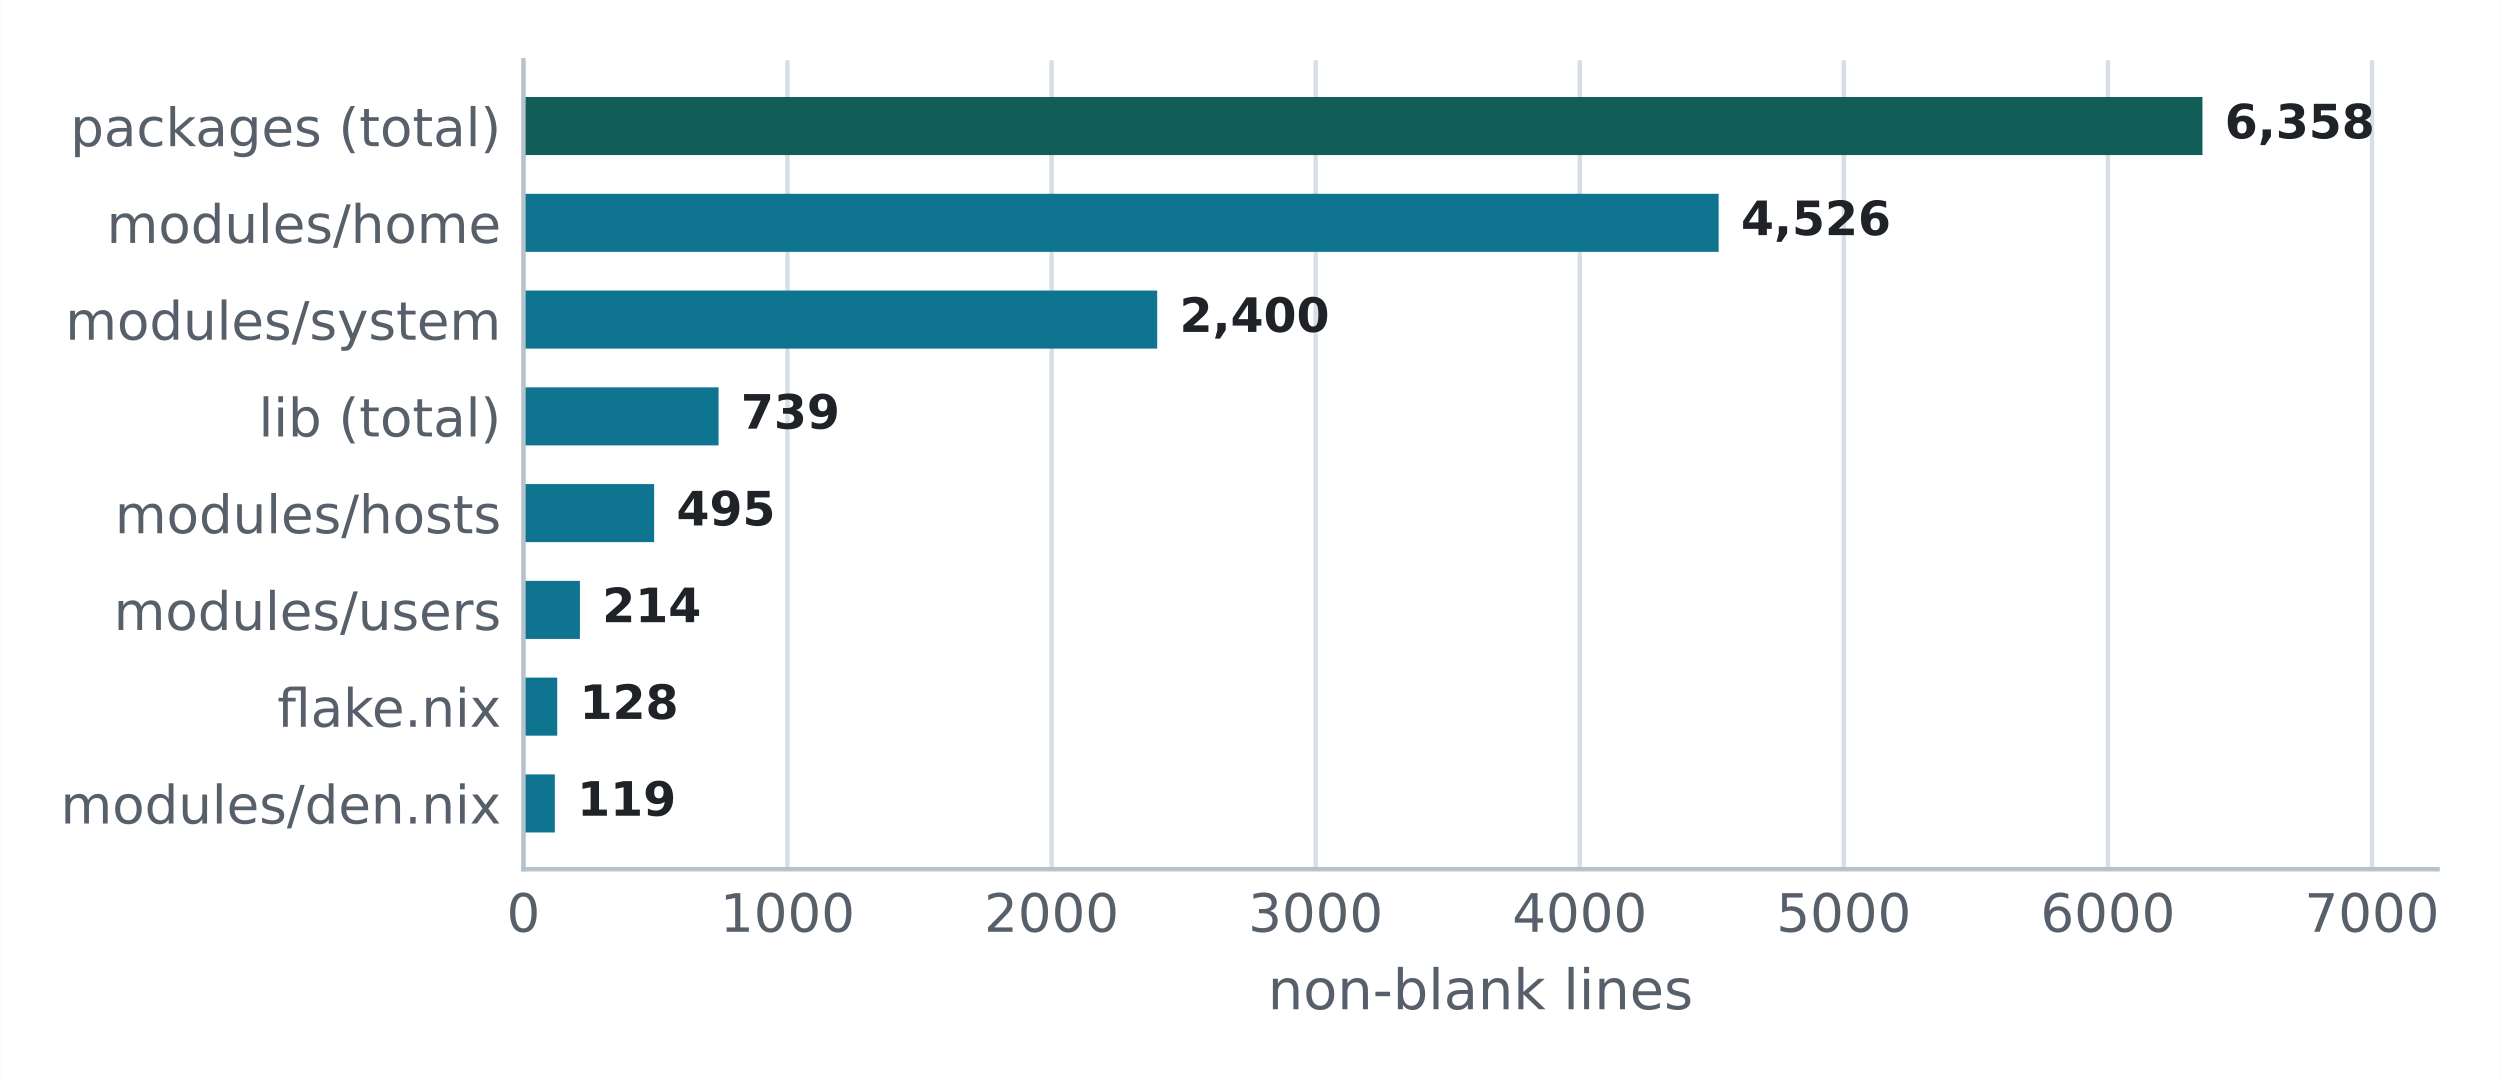
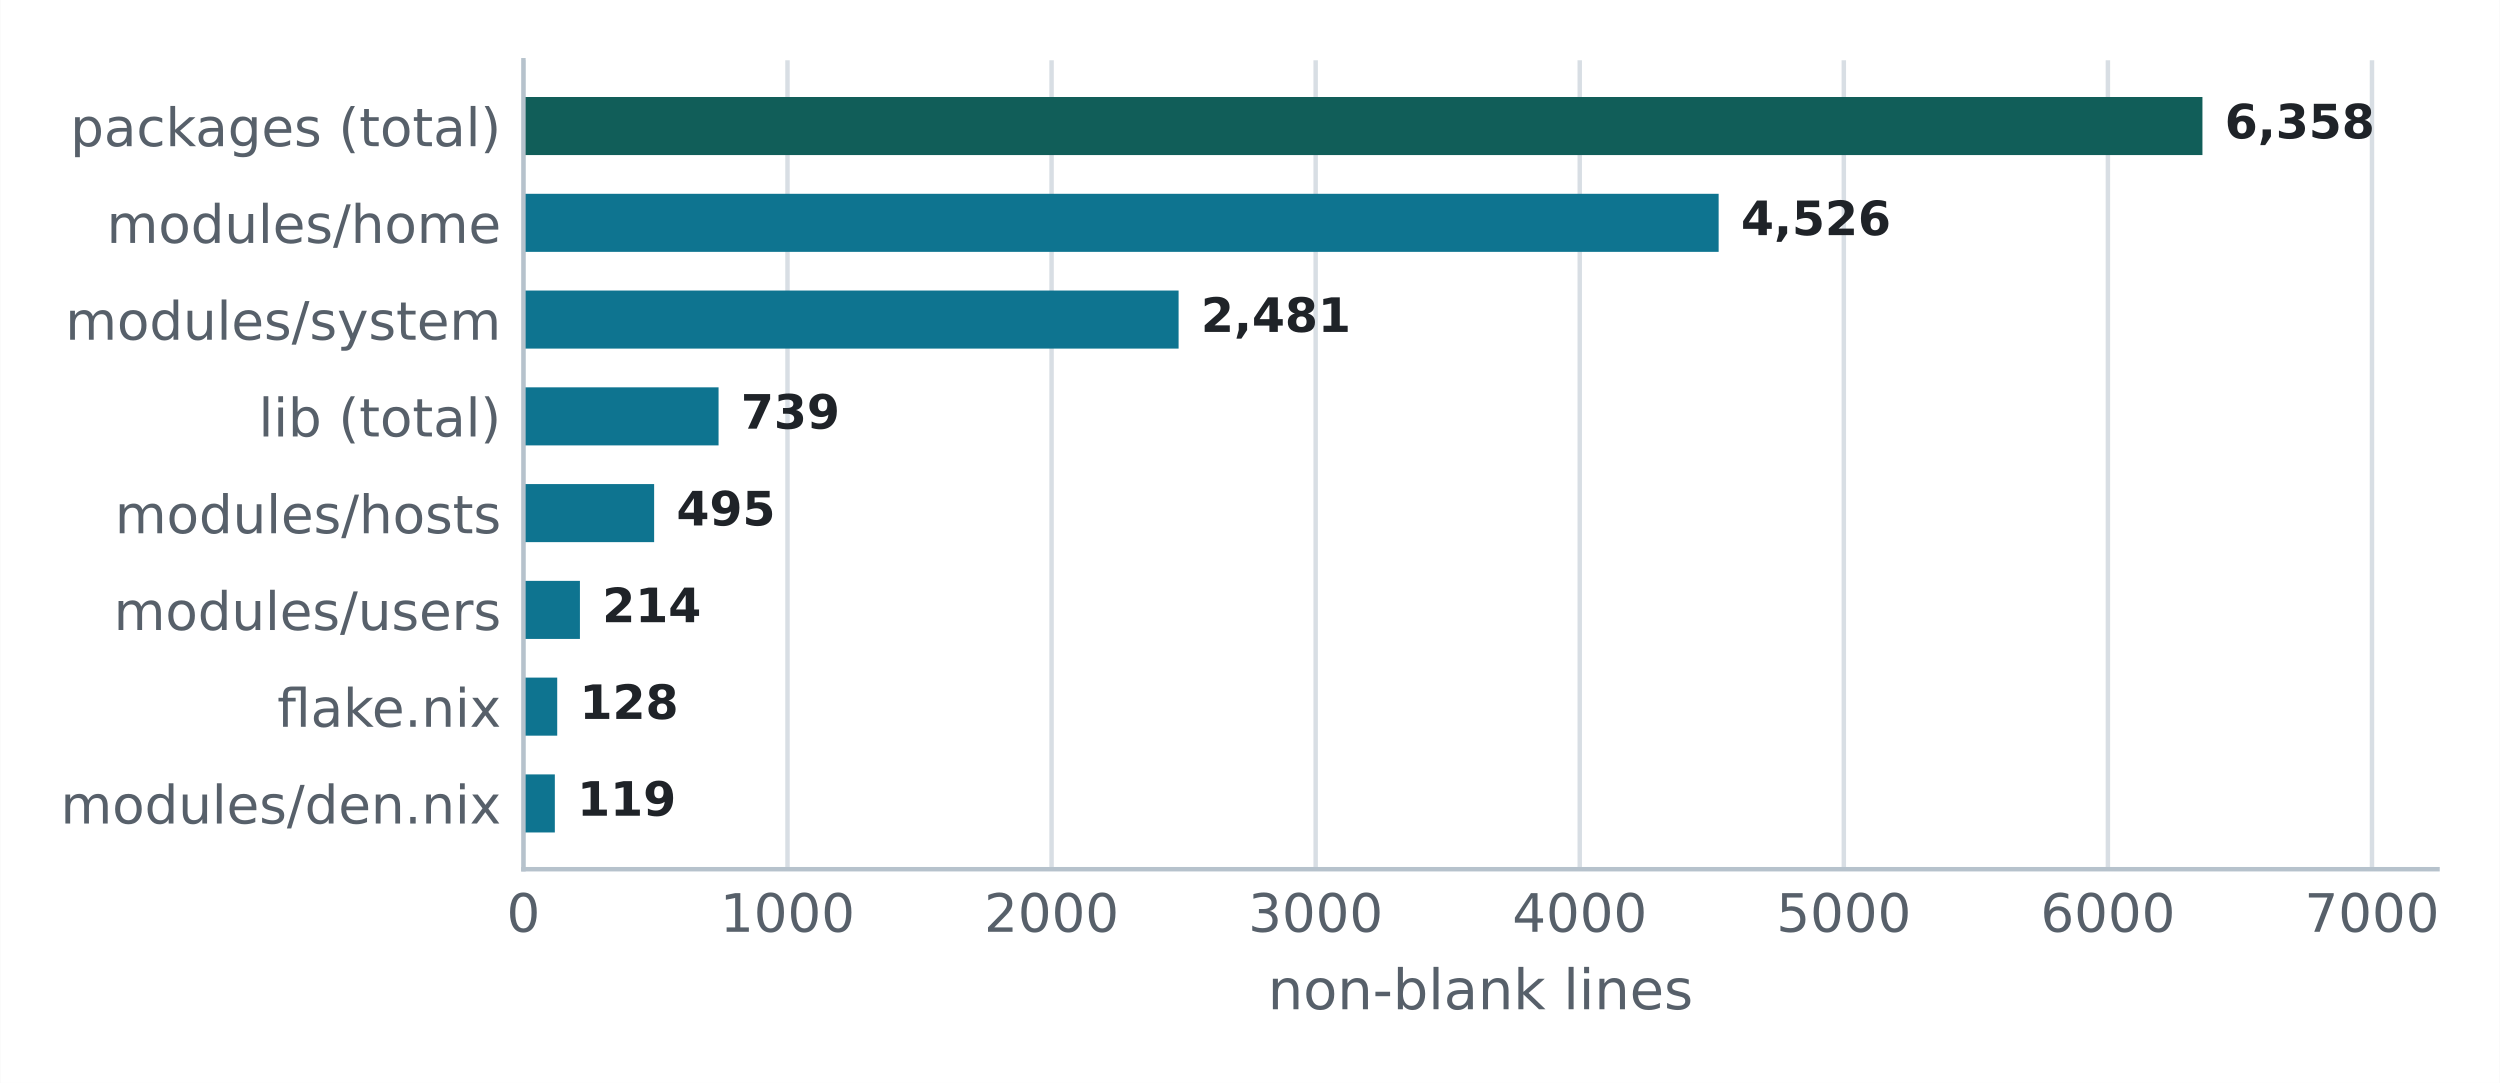
<svg xmlns="http://www.w3.org/2000/svg" xmlns:xlink="http://www.w3.org/1999/xlink" width="995" height="431" viewBox="0 0 447.937 194.078" version="1.1">
  <defs>
    <style type="text/css">*{stroke-linejoin: round; stroke-linecap: butt}</style>
  </defs>
  <g id="figure_1">
    <g id="patch_1">
      <path d="M 0 194.078  L 447.937 194.078  L 447.937 0  L 0 0  z " style="fill: #ffffff" />
    </g>
    <g id="axes_1">
      <g id="patch_2">
        <path d="M 93.751 155.778  L 436.791 155.778  L 436.791 10.8  L 93.751 10.8  z " style="fill: #ffffff" />
      </g>
      <g id="matplotlib.axis_1">
        <g id="xtick_1">
          <g id="line2d_1">
            <path d="M 93.751 155.778  L 93.751 10.8  " clip-path="url(#p4f550c6e6d)" style="fill: none; stroke: #d8dee4; stroke-width: 0.8; stroke-linecap: square" />
          </g>
          <g id="line2d_2" />
          <g id="text_1">
            <g style="fill: #57606a" transform="translate(90.72875 166.9954) scale(0.095 -0.095)">
              <defs>
                <path id="DejaVuSans-13" d="M 2034 4250  Q 1547 4250 1301 3770  Q 1056 3291 1056 2328  Q 1056 1369 1301 889  Q 1547 409 2034 409  Q 2525 409 2770 889  Q 3016 1369 3016 2328  Q 3016 3291 2770 3770  Q 2525 4250 2034 4250  z M 2034 4750  Q 2819 4750 3233 4129  Q 3647 3509 3647 2328  Q 3647 1150 3233 529  Q 2819 -91 2034 -91  Q 1250 -91 836 529  Q 422 1150 422 2328  Q 422 3509 836 4129  Q 1250 4750 2034 4750  z " transform="scale(0.015625)" />
              </defs>
              <use xlink:href="#DejaVuSans-13" />
            </g>
          </g>
        </g>
        <g id="xtick_2">
          <g id="line2d_3">
            <path d="M 141.079 155.778  L 141.079 10.8  " clip-path="url(#p4f550c6e6d)" style="fill: none; stroke: #d8dee4; stroke-width: 0.8; stroke-linecap: square" />
          </g>
          <g id="line2d_4" />
          <g id="text_2">
            <g style="fill: #57606a" transform="translate(128.9903 166.9954) scale(0.095 -0.095)">
              <defs>
                <path id="DejaVuSans-14" d="M 794 531  L 1825 531  L 1825 4091  L 703 3866  L 703 4441  L 1819 4666  L 2450 4666  L 2450 531  L 3481 531  L 3481 0  L 794 0  L 794 531  z " transform="scale(0.015625)" />
              </defs>
              <use xlink:href="#DejaVuSans-14" />
              <use xlink:href="#DejaVuSans-13" transform="translate(63.625 0)" />
              <use xlink:href="#DejaVuSans-13" transform="translate(127.25 0)" />
              <use xlink:href="#DejaVuSans-13" transform="translate(190.875 0)" />
            </g>
          </g>
        </g>
        <g id="xtick_3">
          <g id="line2d_5">
            <path d="M 188.407 155.778  L 188.407 10.8  " clip-path="url(#p4f550c6e6d)" style="fill: none; stroke: #d8dee4; stroke-width: 0.8; stroke-linecap: square" />
          </g>
          <g id="line2d_6" />
          <g id="text_3">
            <g style="fill: #57606a" transform="translate(176.3185 166.9954) scale(0.095 -0.095)">
              <defs>
                <path id="DejaVuSans-15" d="M 1228 531  L 3431 531  L 3431 0  L 469 0  L 469 531  Q 828 903 1448 1529  Q 2069 2156 2228 2338  Q 2531 2678 2651 2914  Q 2772 3150 2772 3378  Q 2772 3750 2511 3984  Q 2250 4219 1831 4219  Q 1534 4219 1204 4116  Q 875 4013 500 3803  L 500 4441  Q 881 4594 1212 4672  Q 1544 4750 1819 4750  Q 2544 4750 2975 4387  Q 3406 4025 3406 3419  Q 3406 3131 3298 2873  Q 3191 2616 2906 2266  Q 2828 2175 2409 1742  Q 1991 1309 1228 531  z " transform="scale(0.015625)" />
              </defs>
              <use xlink:href="#DejaVuSans-15" />
              <use xlink:href="#DejaVuSans-13" transform="translate(63.625 0)" />
              <use xlink:href="#DejaVuSans-13" transform="translate(127.25 0)" />
              <use xlink:href="#DejaVuSans-13" transform="translate(190.875 0)" />
            </g>
          </g>
        </g>
        <g id="xtick_4">
          <g id="line2d_7">
            <path d="M 235.735 155.778  L 235.735 10.8  " clip-path="url(#p4f550c6e6d)" style="fill: none; stroke: #d8dee4; stroke-width: 0.8; stroke-linecap: square" />
          </g>
          <g id="line2d_8" />
          <g id="text_4">
            <g style="fill: #57606a" transform="translate(223.6466 166.9954) scale(0.095 -0.095)">
              <defs>
                <path id="DejaVuSans-16" d="M 2597 2516  Q 3050 2419 3304 2112  Q 3559 1806 3559 1356  Q 3559 666 3084 287  Q 2609 -91 1734 -91  Q 1441 -91 1130 -33  Q 819 25 488 141  L 488 750  Q 750 597 1062 519  Q 1375 441 1716 441  Q 2309 441 2620 675  Q 2931 909 2931 1356  Q 2931 1769 2642 2001  Q 2353 2234 1838 2234  L 1294 2234  L 1294 2753  L 1863 2753  Q 2328 2753 2575 2939  Q 2822 3125 2822 3475  Q 2822 3834 2567 4026  Q 2313 4219 1838 4219  Q 1578 4219 1281 4162  Q 984 4106 628 3988  L 628 4550  Q 988 4650 1302 4700  Q 1616 4750 1894 4750  Q 2613 4750 3031 4423  Q 3450 4097 3450 3541  Q 3450 3153 3228 2886  Q 3006 2619 2597 2516  z " transform="scale(0.015625)" />
              </defs>
              <use xlink:href="#DejaVuSans-16" />
              <use xlink:href="#DejaVuSans-13" transform="translate(63.625 0)" />
              <use xlink:href="#DejaVuSans-13" transform="translate(127.25 0)" />
              <use xlink:href="#DejaVuSans-13" transform="translate(190.875 0)" />
            </g>
          </g>
        </g>
        <g id="xtick_5">
          <g id="line2d_9">
            <path d="M 283.063 155.778  L 283.063 10.8  " clip-path="url(#p4f550c6e6d)" style="fill: none; stroke: #d8dee4; stroke-width: 0.8; stroke-linecap: square" />
          </g>
          <g id="line2d_10" />
          <g id="text_5">
            <g style="fill: #57606a" transform="translate(270.9747 166.9954) scale(0.095 -0.095)">
              <defs>
                <path id="DejaVuSans-17" d="M 2419 4116  L 825 1625  L 2419 1625  L 2419 4116  z M 2253 4666  L 3047 4666  L 3047 1625  L 3713 1625  L 3713 1100  L 3047 1100  L 3047 0  L 2419 0  L 2419 1100  L 313 1100  L 313 1709  L 2253 4666  z " transform="scale(0.015625)" />
              </defs>
              <use xlink:href="#DejaVuSans-17" />
              <use xlink:href="#DejaVuSans-13" transform="translate(63.625 0)" />
              <use xlink:href="#DejaVuSans-13" transform="translate(127.25 0)" />
              <use xlink:href="#DejaVuSans-13" transform="translate(190.875 0)" />
            </g>
          </g>
        </g>
        <g id="xtick_6">
          <g id="line2d_11">
            <path d="M 330.392 155.778  L 330.392 10.8  " clip-path="url(#p4f550c6e6d)" style="fill: none; stroke: #d8dee4; stroke-width: 0.8; stroke-linecap: square" />
          </g>
          <g id="line2d_12" />
          <g id="text_6">
            <g style="fill: #57606a" transform="translate(318.3029 166.9954) scale(0.095 -0.095)">
              <defs>
                <path id="DejaVuSans-18" d="M 691 4666  L 3169 4666  L 3169 4134  L 1269 4134  L 1269 2991  Q 1406 3038 1543 3061  Q 1681 3084 1819 3084  Q 2600 3084 3056 2656  Q 3513 2228 3513 1497  Q 3513 744 3044 326  Q 2575 -91 1722 -91  Q 1428 -91 1123 -41  Q 819 9 494 109  L 494 744  Q 775 591 1075 516  Q 1375 441 1709 441  Q 2250 441 2565 725  Q 2881 1009 2881 1497  Q 2881 1984 2565 2268  Q 2250 2553 1709 2553  Q 1456 2553 1204 2497  Q 953 2441 691 2322  L 691 4666  z " transform="scale(0.015625)" />
              </defs>
              <use xlink:href="#DejaVuSans-18" />
              <use xlink:href="#DejaVuSans-13" transform="translate(63.625 0)" />
              <use xlink:href="#DejaVuSans-13" transform="translate(127.25 0)" />
              <use xlink:href="#DejaVuSans-13" transform="translate(190.875 0)" />
            </g>
          </g>
        </g>
        <g id="xtick_7">
          <g id="line2d_13">
            <path d="M 377.72 155.778  L 377.72 10.8  " clip-path="url(#p4f550c6e6d)" style="fill: none; stroke: #d8dee4; stroke-width: 0.8; stroke-linecap: square" />
          </g>
          <g id="line2d_14" />
          <g id="text_7">
            <g style="fill: #57606a" transform="translate(365.631 166.9954) scale(0.095 -0.095)">
              <defs>
                <path id="DejaVuSans-19" d="M 2113 2584  Q 1688 2584 1439 2293  Q 1191 2003 1191 1497  Q 1191 994 1439 701  Q 1688 409 2113 409  Q 2538 409 2786 701  Q 3034 994 3034 1497  Q 3034 2003 2786 2293  Q 2538 2584 2113 2584  z M 3366 4563  L 3366 3988  Q 3128 4100 2886 4159  Q 2644 4219 2406 4219  Q 1781 4219 1451 3797  Q 1122 3375 1075 2522  Q 1259 2794 1537 2939  Q 1816 3084 2150 3084  Q 2853 3084 3261 2657  Q 3669 2231 3669 1497  Q 3669 778 3244 343  Q 2819 -91 2113 -91  Q 1303 -91 875 529  Q 447 1150 447 2328  Q 447 3434 972 4092  Q 1497 4750 2381 4750  Q 2619 4750 2861 4703  Q 3103 4656 3366 4563  z " transform="scale(0.015625)" />
              </defs>
              <use xlink:href="#DejaVuSans-19" />
              <use xlink:href="#DejaVuSans-13" transform="translate(63.625 0)" />
              <use xlink:href="#DejaVuSans-13" transform="translate(127.25 0)" />
              <use xlink:href="#DejaVuSans-13" transform="translate(190.875 0)" />
            </g>
          </g>
        </g>
        <g id="xtick_8">
          <g id="line2d_15">
            <path d="M 425.048 155.778  L 425.048 10.8  " clip-path="url(#p4f550c6e6d)" style="fill: none; stroke: #d8dee4; stroke-width: 0.8; stroke-linecap: square" />
          </g>
          <g id="line2d_16" />
          <g id="text_8">
            <g style="fill: #57606a" transform="translate(412.9591 166.9954) scale(0.095 -0.095)">
              <defs>
                <path id="DejaVuSans-1a" d="M 525 4666  L 3525 4666  L 3525 4397  L 1831 0  L 1172 0  L 2766 4134  L 525 4134  L 525 4666  z " transform="scale(0.015625)" />
              </defs>
              <use xlink:href="#DejaVuSans-1a" />
              <use xlink:href="#DejaVuSans-13" transform="translate(63.625 0)" />
              <use xlink:href="#DejaVuSans-13" transform="translate(127.25 0)" />
              <use xlink:href="#DejaVuSans-13" transform="translate(190.875 0)" />
            </g>
          </g>
        </g>
        <g id="text_9">
          <g style="fill: #57606a" transform="translate(227.1616 180.8761) scale(0.1 -0.1)">
            <defs>
              <path id="DejaVuSans-51" d="M 3513 2113  L 3513 0  L 2938 0  L 2938 2094  Q 2938 2591 2744 2837  Q 2550 3084 2163 3084  Q 1697 3084 1428 2787  Q 1159 2491 1159 1978  L 1159 0  L 581 0  L 581 3500  L 1159 3500  L 1159 2956  Q 1366 3272 1645 3428  Q 1925 3584 2291 3584  Q 2894 3584 3203 3211  Q 3513 2838 3513 2113  z " transform="scale(0.015625)" />
              <path id="DejaVuSans-52" d="M 1959 3097  Q 1497 3097 1228 2736  Q 959 2375 959 1747  Q 959 1119 1226 758  Q 1494 397 1959 397  Q 2419 397 2687 759  Q 2956 1122 2956 1747  Q 2956 2369 2687 2733  Q 2419 3097 1959 3097  z M 1959 3584  Q 2709 3584 3137 3096  Q 3566 2609 3566 1747  Q 3566 888 3137 398  Q 2709 -91 1959 -91  Q 1206 -91 779 398  Q 353 888 353 1747  Q 353 2609 779 3096  Q 1206 3584 1959 3584  z " transform="scale(0.015625)" />
              <path id="DejaVuSans-10" d="M 313 2009  L 1997 2009  L 1997 1497  L 313 1497  L 313 2009  z " transform="scale(0.015625)" />
              <path id="DejaVuSans-45" d="M 3116 1747  Q 3116 2381 2855 2742  Q 2594 3103 2138 3103  Q 1681 3103 1420 2742  Q 1159 2381 1159 1747  Q 1159 1113 1420 752  Q 1681 391 2138 391  Q 2594 391 2855 752  Q 3116 1113 3116 1747  z M 1159 2969  Q 1341 3281 1617 3432  Q 1894 3584 2278 3584  Q 2916 3584 3314 3078  Q 3713 2572 3713 1747  Q 3713 922 3314 415  Q 2916 -91 2278 -91  Q 1894 -91 1617 61  Q 1341 213 1159 525  L 1159 0  L 581 0  L 581 4863  L 1159 4863  L 1159 2969  z " transform="scale(0.015625)" />
              <path id="DejaVuSans-4f" d="M 603 4863  L 1178 4863  L 1178 0  L 603 0  L 603 4863  z " transform="scale(0.015625)" />
              <path id="DejaVuSans-44" d="M 2194 1759  Q 1497 1759 1228 1600  Q 959 1441 959 1056  Q 959 750 1161 570  Q 1363 391 1709 391  Q 2188 391 2477 730  Q 2766 1069 2766 1631  L 2766 1759  L 2194 1759  z M 3341 1997  L 3341 0  L 2766 0  L 2766 531  Q 2569 213 2275 61  Q 1981 -91 1556 -91  Q 1019 -91 701 211  Q 384 513 384 1019  Q 384 1609 779 1909  Q 1175 2209 1959 2209  L 2766 2209  L 2766 2266  Q 2766 2663 2505 2880  Q 2244 3097 1772 3097  Q 1472 3097 1187 3025  Q 903 2953 641 2809  L 641 3341  Q 956 3463 1253 3523  Q 1550 3584 1831 3584  Q 2591 3584 2966 3190  Q 3341 2797 3341 1997  z " transform="scale(0.015625)" />
              <path id="DejaVuSans-4e" d="M 581 4863  L 1159 4863  L 1159 1991  L 2875 3500  L 3609 3500  L 1753 1863  L 3688 0  L 2938 0  L 1159 1709  L 1159 0  L 581 0  L 581 4863  z " transform="scale(0.015625)" />
              <path id="DejaVuSans-3" transform="scale(0.015625)" />
              <path id="DejaVuSans-4c" d="M 603 3500  L 1178 3500  L 1178 0  L 603 0  L 603 3500  z M 603 4863  L 1178 4863  L 1178 4134  L 603 4134  L 603 4863  z " transform="scale(0.015625)" />
              <path id="DejaVuSans-48" d="M 3597 1894  L 3597 1613  L 953 1613  Q 991 1019 1311 708  Q 1631 397 2203 397  Q 2534 397 2845 478  Q 3156 559 3463 722  L 3463 178  Q 3153 47 2828 -22  Q 2503 -91 2169 -91  Q 1331 -91 842 396  Q 353 884 353 1716  Q 353 2575 817 3079  Q 1281 3584 2069 3584  Q 2775 3584 3186 3129  Q 3597 2675 3597 1894  z M 3022 2063  Q 3016 2534 2758 2815  Q 2500 3097 2075 3097  Q 1594 3097 1305 2825  Q 1016 2553 972 2059  L 3022 2063  z " transform="scale(0.015625)" />
              <path id="DejaVuSans-56" d="M 2834 3397  L 2834 2853  Q 2591 2978 2328 3040  Q 2066 3103 1784 3103  Q 1356 3103 1142 2972  Q 928 2841 928 2578  Q 928 2378 1081 2264  Q 1234 2150 1697 2047  L 1894 2003  Q 2506 1872 2764 1633  Q 3022 1394 3022 966  Q 3022 478 2636 193  Q 2250 -91 1575 -91  Q 1294 -91 989 -36  Q 684 19 347 128  L 347 722  Q 666 556 975 473  Q 1284 391 1588 391  Q 1994 391 2212 530  Q 2431 669 2431 922  Q 2431 1156 2273 1281  Q 2116 1406 1581 1522  L 1381 1569  Q 847 1681 609 1914  Q 372 2147 372 2553  Q 372 3047 722 3315  Q 1072 3584 1716 3584  Q 2034 3584 2315 3537  Q 2597 3491 2834 3397  z " transform="scale(0.015625)" />
            </defs>
            <use xlink:href="#DejaVuSans-51" />
            <use xlink:href="#DejaVuSans-52" transform="translate(63.375 0)" />
            <use xlink:href="#DejaVuSans-51" transform="translate(124.5625 0)" />
            <use xlink:href="#DejaVuSans-10" transform="translate(187.9375 0)" />
            <use xlink:href="#DejaVuSans-45" transform="translate(224.0156 0)" />
            <use xlink:href="#DejaVuSans-4f" transform="translate(287.5 0)" />
            <use xlink:href="#DejaVuSans-44" transform="translate(315.2812 0)" />
            <use xlink:href="#DejaVuSans-51" transform="translate(376.5625 0)" />
            <use xlink:href="#DejaVuSans-4e" transform="translate(439.9375 0)" />
            <use xlink:href="#DejaVuSans-3" transform="translate(497.8438 0)" />
            <use xlink:href="#DejaVuSans-4f" transform="translate(529.625 0)" />
            <use xlink:href="#DejaVuSans-4c" transform="translate(557.4062 0)" />
            <use xlink:href="#DejaVuSans-51" transform="translate(585.1875 0)" />
            <use xlink:href="#DejaVuSans-48" transform="translate(648.5625 0)" />
            <use xlink:href="#DejaVuSans-56" transform="translate(710.0938 0)" />
          </g>
        </g>
      </g>
      <g id="matplotlib.axis_2">
        <g id="ytick_1">
          <g id="line2d_17" />
          <g id="text_10">
            <g style="fill: #57606a" transform="translate(10.8 147.5945) scale(0.095 -0.095)">
              <defs>
                <path id="DejaVuSans-50" d="M 3328 2828  Q 3544 3216 3844 3400  Q 4144 3584 4550 3584  Q 5097 3584 5394 3201  Q 5691 2819 5691 2113  L 5691 0  L 5113 0  L 5113 2094  Q 5113 2597 4934 2840  Q 4756 3084 4391 3084  Q 3944 3084 3684 2787  Q 3425 2491 3425 1978  L 3425 0  L 2847 0  L 2847 2094  Q 2847 2600 2669 2842  Q 2491 3084 2119 3084  Q 1678 3084 1418 2786  Q 1159 2488 1159 1978  L 1159 0  L 581 0  L 581 3500  L 1159 3500  L 1159 2956  Q 1356 3278 1631 3431  Q 1906 3584 2284 3584  Q 2666 3584 2933 3390  Q 3200 3197 3328 2828  z " transform="scale(0.015625)" />
                <path id="DejaVuSans-47" d="M 2906 2969  L 2906 4863  L 3481 4863  L 3481 0  L 2906 0  L 2906 525  Q 2725 213 2448 61  Q 2172 -91 1784 -91  Q 1150 -91 751 415  Q 353 922 353 1747  Q 353 2572 751 3078  Q 1150 3584 1784 3584  Q 2172 3584 2448 3432  Q 2725 3281 2906 2969  z M 947 1747  Q 947 1113 1208 752  Q 1469 391 1925 391  Q 2381 391 2643 752  Q 2906 1113 2906 1747  Q 2906 2381 2643 2742  Q 2381 3103 1925 3103  Q 1469 3103 1208 2742  Q 947 2381 947 1747  z " transform="scale(0.015625)" />
                <path id="DejaVuSans-58" d="M 544 1381  L 544 3500  L 1119 3500  L 1119 1403  Q 1119 906 1312 657  Q 1506 409 1894 409  Q 2359 409 2629 706  Q 2900 1003 2900 1516  L 2900 3500  L 3475 3500  L 3475 0  L 2900 0  L 2900 538  Q 2691 219 2414 64  Q 2138 -91 1772 -91  Q 1169 -91 856 284  Q 544 659 544 1381  z M 1991 3584  L 1991 3584  z " transform="scale(0.015625)" />
                <path id="DejaVuSans-12" d="M 1625 4666  L 2156 4666  L 531 -594  L 0 -594  L 1625 4666  z " transform="scale(0.015625)" />
                <path id="DejaVuSans-11" d="M 684 794  L 1344 794  L 1344 0  L 684 0  L 684 794  z " transform="scale(0.015625)" />
                <path id="DejaVuSans-5b" d="M 3513 3500  L 2247 1797  L 3578 0  L 2900 0  L 1881 1375  L 863 0  L 184 0  L 1544 1831  L 300 3500  L 978 3500  L 1906 2253  L 2834 3500  L 3513 3500  z " transform="scale(0.015625)" />
              </defs>
              <use xlink:href="#DejaVuSans-50" />
              <use xlink:href="#DejaVuSans-52" transform="translate(97.40625 0)" />
              <use xlink:href="#DejaVuSans-47" transform="translate(158.5938 0)" />
              <use xlink:href="#DejaVuSans-58" transform="translate(222.0781 0)" />
              <use xlink:href="#DejaVuSans-4f" transform="translate(285.4531 0)" />
              <use xlink:href="#DejaVuSans-48" transform="translate(313.2344 0)" />
              <use xlink:href="#DejaVuSans-56" transform="translate(374.7656 0)" />
              <use xlink:href="#DejaVuSans-12" transform="translate(426.8594 0)" />
              <use xlink:href="#DejaVuSans-47" transform="translate(460.5469 0)" />
              <use xlink:href="#DejaVuSans-48" transform="translate(524.0312 0)" />
              <use xlink:href="#DejaVuSans-51" transform="translate(585.5625 0)" />
              <use xlink:href="#DejaVuSans-11" transform="translate(648.9375 0)" />
              <use xlink:href="#DejaVuSans-51" transform="translate(680.7188 0)" />
              <use xlink:href="#DejaVuSans-4c" transform="translate(744.0938 0)" />
              <use xlink:href="#DejaVuSans-5b" transform="translate(771.875 0)" />
            </g>
          </g>
        </g>
        <g id="ytick_2">
          <g id="line2d_18" />
          <g id="text_11">
            <g style="fill: #57606a" transform="translate(49.6357 130.2526) scale(0.095 -0.095)">
              <defs>
                <path id="DejaVuSans-13b0" d="M 1831 4863  L 3431 4863  L 3431 0  L 2853 0  L 2853 4384  L 1825 4384  Q 1516 4384 1395 4259  Q 1275 4134 1275 3809  L 1275 3500  L 2222 3500  L 2222 3053  L 1275 3053  L 1275 0  L 697 0  L 697 3053  L 147 3053  L 147 3500  L 697 3500  L 697 3744  Q 697 4328 969 4595  Q 1241 4863 1831 4863  z " transform="scale(0.015625)" />
              </defs>
              <use xlink:href="#DejaVuSans-13b0" />
              <use xlink:href="#DejaVuSans-44" transform="translate(62.98438 0)" />
              <use xlink:href="#DejaVuSans-4e" transform="translate(124.2656 0)" />
              <use xlink:href="#DejaVuSans-48" transform="translate(178.6094 0)" />
              <use xlink:href="#DejaVuSans-11" transform="translate(240.1406 0)" />
              <use xlink:href="#DejaVuSans-51" transform="translate(271.9219 0)" />
              <use xlink:href="#DejaVuSans-4c" transform="translate(335.2969 0)" />
              <use xlink:href="#DejaVuSans-5b" transform="translate(363.0781 0)" />
            </g>
          </g>
        </g>
        <g id="ytick_3">
          <g id="line2d_19" />
          <g id="text_12">
            <g style="fill: #57606a" transform="translate(20.32969 112.9108) scale(0.095 -0.095)">
              <defs>
                <path id="DejaVuSans-55" d="M 2631 2963  Q 2534 3019 2420 3045  Q 2306 3072 2169 3072  Q 1681 3072 1420 2755  Q 1159 2438 1159 1844  L 1159 0  L 581 0  L 581 3500  L 1159 3500  L 1159 2956  Q 1341 3275 1631 3429  Q 1922 3584 2338 3584  Q 2397 3584 2469 3576  Q 2541 3569 2628 3553  L 2631 2963  z " transform="scale(0.015625)" />
              </defs>
              <use xlink:href="#DejaVuSans-50" />
              <use xlink:href="#DejaVuSans-52" transform="translate(97.40625 0)" />
              <use xlink:href="#DejaVuSans-47" transform="translate(158.5938 0)" />
              <use xlink:href="#DejaVuSans-58" transform="translate(222.0781 0)" />
              <use xlink:href="#DejaVuSans-4f" transform="translate(285.4531 0)" />
              <use xlink:href="#DejaVuSans-48" transform="translate(313.2344 0)" />
              <use xlink:href="#DejaVuSans-56" transform="translate(374.7656 0)" />
              <use xlink:href="#DejaVuSans-12" transform="translate(426.8594 0)" />
              <use xlink:href="#DejaVuSans-58" transform="translate(460.5469 0)" />
              <use xlink:href="#DejaVuSans-56" transform="translate(523.9219 0)" />
              <use xlink:href="#DejaVuSans-48" transform="translate(576.0156 0)" />
              <use xlink:href="#DejaVuSans-55" transform="translate(637.5469 0)" />
              <use xlink:href="#DejaVuSans-56" transform="translate(678.6562 0)" />
            </g>
          </g>
        </g>
        <g id="ytick_4">
          <g id="line2d_20" />
          <g id="text_13">
            <g style="fill: #57606a" transform="translate(20.54344 95.569) scale(0.095 -0.095)">
              <defs>
                <path id="DejaVuSans-4b" d="M 3513 2113  L 3513 0  L 2938 0  L 2938 2094  Q 2938 2591 2744 2837  Q 2550 3084 2163 3084  Q 1697 3084 1428 2787  Q 1159 2491 1159 1978  L 1159 0  L 581 0  L 581 4863  L 1159 4863  L 1159 2956  Q 1366 3272 1645 3428  Q 1925 3584 2291 3584  Q 2894 3584 3203 3211  Q 3513 2838 3513 2113  z " transform="scale(0.015625)" />
                <path id="DejaVuSans-57" d="M 1172 4494  L 1172 3500  L 2356 3500  L 2356 3053  L 1172 3053  L 1172 1153  Q 1172 725 1289 603  Q 1406 481 1766 481  L 2356 481  L 2356 0  L 1766 0  Q 1100 0 847 248  Q 594 497 594 1153  L 594 3053  L 172 3053  L 172 3500  L 594 3500  L 594 4494  L 1172 4494  z " transform="scale(0.015625)" />
              </defs>
              <use xlink:href="#DejaVuSans-50" />
              <use xlink:href="#DejaVuSans-52" transform="translate(97.40625 0)" />
              <use xlink:href="#DejaVuSans-47" transform="translate(158.5938 0)" />
              <use xlink:href="#DejaVuSans-58" transform="translate(222.0781 0)" />
              <use xlink:href="#DejaVuSans-4f" transform="translate(285.4531 0)" />
              <use xlink:href="#DejaVuSans-48" transform="translate(313.2344 0)" />
              <use xlink:href="#DejaVuSans-56" transform="translate(374.7656 0)" />
              <use xlink:href="#DejaVuSans-12" transform="translate(426.8594 0)" />
              <use xlink:href="#DejaVuSans-4b" transform="translate(460.5469 0)" />
              <use xlink:href="#DejaVuSans-52" transform="translate(523.9219 0)" />
              <use xlink:href="#DejaVuSans-56" transform="translate(585.1094 0)" />
              <use xlink:href="#DejaVuSans-57" transform="translate(637.2031 0)" />
              <use xlink:href="#DejaVuSans-56" transform="translate(676.4062 0)" />
            </g>
          </g>
        </g>
        <g id="ytick_5">
          <g id="line2d_21" />
          <g id="text_14">
            <g style="fill: #57606a" transform="translate(46.28695 78.22717) scale(0.095 -0.095)">
              <defs>
                <path id="DejaVuSans-b" d="M 1984 4856  Q 1566 4138 1362 3434  Q 1159 2731 1159 2009  Q 1159 1288 1364 580  Q 1569 -128 1984 -844  L 1484 -844  Q 1016 -109 783 600  Q 550 1309 550 2009  Q 550 2706 781 3412  Q 1013 4119 1484 4856  L 1984 4856  z " transform="scale(0.015625)" />
                <path id="DejaVuSans-c" d="M 513 4856  L 1013 4856  Q 1481 4119 1714 3412  Q 1947 2706 1947 2009  Q 1947 1309 1714 600  Q 1481 -109 1013 -844  L 513 -844  Q 928 -128 1133 580  Q 1338 1288 1338 2009  Q 1338 2731 1133 3434  Q 928 4138 513 4856  z " transform="scale(0.015625)" />
              </defs>
              <use xlink:href="#DejaVuSans-4f" />
              <use xlink:href="#DejaVuSans-4c" transform="translate(27.78125 0)" />
              <use xlink:href="#DejaVuSans-45" transform="translate(55.5625 0)" />
              <use xlink:href="#DejaVuSans-3" transform="translate(119.0469 0)" />
              <use xlink:href="#DejaVuSans-b" transform="translate(150.8281 0)" />
              <use xlink:href="#DejaVuSans-57" transform="translate(189.8438 0)" />
              <use xlink:href="#DejaVuSans-52" transform="translate(229.0469 0)" />
              <use xlink:href="#DejaVuSans-57" transform="translate(290.2344 0)" />
              <use xlink:href="#DejaVuSans-44" transform="translate(329.4375 0)" />
              <use xlink:href="#DejaVuSans-4f" transform="translate(390.7188 0)" />
              <use xlink:href="#DejaVuSans-c" transform="translate(418.5 0)" />
            </g>
          </g>
        </g>
        <g id="ytick_6">
          <g id="line2d_22" />
          <g id="text_15">
            <g style="fill: #57606a" transform="translate(11.655 60.88535) scale(0.095 -0.095)">
              <defs>
                <path id="DejaVuSans-5c" d="M 2059 -325  Q 1816 -950 1584 -1140  Q 1353 -1331 966 -1331  L 506 -1331  L 506 -850  L 844 -850  Q 1081 -850 1212 -737  Q 1344 -625 1503 -206  L 1606 56  L 191 3500  L 800 3500  L 1894 763  L 2988 3500  L 3597 3500  L 2059 -325  z " transform="scale(0.015625)" />
              </defs>
              <use xlink:href="#DejaVuSans-50" />
              <use xlink:href="#DejaVuSans-52" transform="translate(97.40625 0)" />
              <use xlink:href="#DejaVuSans-47" transform="translate(158.5938 0)" />
              <use xlink:href="#DejaVuSans-58" transform="translate(222.0781 0)" />
              <use xlink:href="#DejaVuSans-4f" transform="translate(285.4531 0)" />
              <use xlink:href="#DejaVuSans-48" transform="translate(313.2344 0)" />
              <use xlink:href="#DejaVuSans-56" transform="translate(374.7656 0)" />
              <use xlink:href="#DejaVuSans-12" transform="translate(426.8594 0)" />
              <use xlink:href="#DejaVuSans-56" transform="translate(460.5469 0)" />
              <use xlink:href="#DejaVuSans-5c" transform="translate(512.6406 0)" />
              <use xlink:href="#DejaVuSans-56" transform="translate(571.8281 0)" />
              <use xlink:href="#DejaVuSans-57" transform="translate(623.9219 0)" />
              <use xlink:href="#DejaVuSans-48" transform="translate(663.125 0)" />
              <use xlink:href="#DejaVuSans-50" transform="translate(724.6562 0)" />
            </g>
          </g>
        </g>
        <g id="ytick_7">
          <g id="line2d_23" />
          <g id="text_16">
            <g style="fill: #57606a" transform="translate(19.06648 43.54352) scale(0.095 -0.095)">
              <use xlink:href="#DejaVuSans-50" />
              <use xlink:href="#DejaVuSans-52" transform="translate(97.40625 0)" />
              <use xlink:href="#DejaVuSans-47" transform="translate(158.5938 0)" />
              <use xlink:href="#DejaVuSans-58" transform="translate(222.0781 0)" />
              <use xlink:href="#DejaVuSans-4f" transform="translate(285.4531 0)" />
              <use xlink:href="#DejaVuSans-48" transform="translate(313.2344 0)" />
              <use xlink:href="#DejaVuSans-56" transform="translate(374.7656 0)" />
              <use xlink:href="#DejaVuSans-12" transform="translate(426.8594 0)" />
              <use xlink:href="#DejaVuSans-4b" transform="translate(460.5469 0)" />
              <use xlink:href="#DejaVuSans-52" transform="translate(523.9219 0)" />
              <use xlink:href="#DejaVuSans-50" transform="translate(585.1094 0)" />
              <use xlink:href="#DejaVuSans-48" transform="translate(682.5156 0)" />
            </g>
          </g>
        </g>
        <g id="ytick_8">
          <g id="line2d_24" />
          <g id="text_17">
            <g style="fill: #57606a" transform="translate(12.5382 26.2017) scale(0.095 -0.095)">
              <defs>
                <path id="DejaVuSans-53" d="M 1159 525  L 1159 -1331  L 581 -1331  L 581 3500  L 1159 3500  L 1159 2969  Q 1341 3281 1617 3432  Q 1894 3584 2278 3584  Q 2916 3584 3314 3078  Q 3713 2572 3713 1747  Q 3713 922 3314 415  Q 2916 -91 2278 -91  Q 1894 -91 1617 61  Q 1341 213 1159 525  z M 3116 1747  Q 3116 2381 2855 2742  Q 2594 3103 2138 3103  Q 1681 3103 1420 2742  Q 1159 2381 1159 1747  Q 1159 1113 1420 752  Q 1681 391 2138 391  Q 2594 391 2855 752  Q 3116 1113 3116 1747  z " transform="scale(0.015625)" />
                <path id="DejaVuSans-46" d="M 3122 3366  L 3122 2828  Q 2878 2963 2633 3030  Q 2388 3097 2138 3097  Q 1578 3097 1268 2742  Q 959 2388 959 1747  Q 959 1106 1268 751  Q 1578 397 2138 397  Q 2388 397 2633 464  Q 2878 531 3122 666  L 3122 134  Q 2881 22 2623 -34  Q 2366 -91 2075 -91  Q 1284 -91 818 406  Q 353 903 353 1747  Q 353 2603 823 3093  Q 1294 3584 2113 3584  Q 2378 3584 2631 3529  Q 2884 3475 3122 3366  z " transform="scale(0.015625)" />
                <path id="DejaVuSans-4a" d="M 2906 1791  Q 2906 2416 2648 2759  Q 2391 3103 1925 3103  Q 1463 3103 1205 2759  Q 947 2416 947 1791  Q 947 1169 1205 825  Q 1463 481 1925 481  Q 2391 481 2648 825  Q 2906 1169 2906 1791  z M 3481 434  Q 3481 -459 3084 -895  Q 2688 -1331 1869 -1331  Q 1566 -1331 1297 -1286  Q 1028 -1241 775 -1147  L 775 -588  Q 1028 -725 1275 -790  Q 1522 -856 1778 -856  Q 2344 -856 2625 -561  Q 2906 -266 2906 331  L 2906 616  Q 2728 306 2450 153  Q 2172 0 1784 0  Q 1141 0 747 490  Q 353 981 353 1791  Q 353 2603 747 3093  Q 1141 3584 1784 3584  Q 2172 3584 2450 3431  Q 2728 3278 2906 2969  L 2906 3500  L 3481 3500  L 3481 434  z " transform="scale(0.015625)" />
              </defs>
              <use xlink:href="#DejaVuSans-53" />
              <use xlink:href="#DejaVuSans-44" transform="translate(63.48438 0)" />
              <use xlink:href="#DejaVuSans-46" transform="translate(124.7656 0)" />
              <use xlink:href="#DejaVuSans-4e" transform="translate(179.75 0)" />
              <use xlink:href="#DejaVuSans-44" transform="translate(235.9062 0)" />
              <use xlink:href="#DejaVuSans-4a" transform="translate(297.1875 0)" />
              <use xlink:href="#DejaVuSans-48" transform="translate(360.6719 0)" />
              <use xlink:href="#DejaVuSans-56" transform="translate(422.2031 0)" />
              <use xlink:href="#DejaVuSans-3" transform="translate(474.2969 0)" />
              <use xlink:href="#DejaVuSans-b" transform="translate(506.0781 0)" />
              <use xlink:href="#DejaVuSans-57" transform="translate(545.0938 0)" />
              <use xlink:href="#DejaVuSans-52" transform="translate(584.2969 0)" />
              <use xlink:href="#DejaVuSans-57" transform="translate(645.4844 0)" />
              <use xlink:href="#DejaVuSans-44" transform="translate(684.6875 0)" />
              <use xlink:href="#DejaVuSans-4f" transform="translate(745.9688 0)" />
              <use xlink:href="#DejaVuSans-c" transform="translate(773.75 0)" />
            </g>
          </g>
        </g>
      </g>
      <g id="patch_3">
        <path d="M 93.751 149.188  L 99.383 149.188  L 99.383 138.783  L 93.751 138.783  z " clip-path="url(#p4f550c6e6d)" style="fill: #0e7490" />
      </g>
      <g id="patch_4">
        <path d="M 93.751 131.846  L 99.809 131.846  L 99.809 121.441  L 93.751 121.441  z " clip-path="url(#p4f550c6e6d)" style="fill: #0e7490" />
      </g>
      <g id="patch_5">
        <path d="M 93.751 114.504  L 103.879 114.504  L 103.879 104.099  L 93.751 104.099  z " clip-path="url(#p4f550c6e6d)" style="fill: #0e7490" />
      </g>
      <g id="patch_6">
        <path d="M 93.751 97.162  L 117.178 97.162  L 117.178 86.757  L 93.751 86.757  z " clip-path="url(#p4f550c6e6d)" style="fill: #0e7490" />
      </g>
      <g id="patch_7">
        <path d="M 93.751 79.82  L 128.726 79.82  L 128.726 69.415  L 93.751 69.415  z " clip-path="url(#p4f550c6e6d)" style="fill: #0e7490" />
      </g>
      <g id="patch_8">
-         <path d="M 93.751 62.479  L 207.338 62.479  L 207.338 52.074  L 93.751 52.074  z " clip-path="url(#p4f550c6e6d)" style="fill: #0e7490" />
+         <path d="M 93.751 62.479  L 211.172 62.479  L 211.172 52.074  L 93.751 52.074  z " clip-path="url(#p4f550c6e6d)" style="fill: #0e7490" />
      </g>
      <g id="patch_9">
        <path d="M 93.751 45.137  L 307.958 45.137  L 307.958 34.732  L 93.751 34.732  z " clip-path="url(#p4f550c6e6d)" style="fill: #0e7490" />
      </g>
      <g id="patch_10">
        <path d="M 93.751 27.795  L 394.663 27.795  L 394.663 17.39  L 93.751 17.39  z " clip-path="url(#p4f550c6e6d)" style="fill: #115e59" />
      </g>
      <g id="patch_11">
        <path d="M 93.751 155.778  L 93.751 10.8  " style="fill: none; stroke: #b6c2cc; stroke-width: 0.8; stroke-linejoin: miter; stroke-linecap: square" />
      </g>
      <g id="patch_12">
        <path d="M 93.751 155.778  L 436.791 155.778  " style="fill: none; stroke: #b6c2cc; stroke-width: 0.8; stroke-linejoin: miter; stroke-linecap: square" />
      </g>
      <g id="text_18">
        <g style="fill: #1f2328" transform="translate(103.383 146.1932) scale(0.085 -0.085)">
          <defs>
            <path id="DejaVuSans-Bold-14" d="M 750 831  L 1813 831  L 1813 3847  L 722 3622  L 722 4441  L 1806 4666  L 2950 4666  L 2950 831  L 4013 831  L 4013 0  L 750 0  L 750 831  z " transform="scale(0.015625)" />
            <path id="DejaVuSans-Bold-1c" d="M 641 103  L 641 966  Q 928 831 1190 764  Q 1453 697 1709 697  Q 2247 697 2547 995  Q 2847 1294 2900 1881  Q 2688 1725 2447 1647  Q 2206 1569 1925 1569  Q 1209 1569 770 1986  Q 331 2403 331 3084  Q 331 3838 820 4291  Q 1309 4744 2131 4744  Q 3044 4744 3544 4128  Q 4044 3513 4044 2388  Q 4044 1231 3459 570  Q 2875 -91 1856 -91  Q 1528 -91 1228 -42  Q 928 6 641 103  z M 2125 2350  Q 2441 2350 2600 2554  Q 2759 2759 2759 3169  Q 2759 3575 2600 3781  Q 2441 3988 2125 3988  Q 1809 3988 1650 3781  Q 1491 3575 1491 3169  Q 1491 2759 1650 2554  Q 1809 2350 2125 2350  z " transform="scale(0.015625)" />
          </defs>
          <use xlink:href="#DejaVuSans-Bold-14" />
          <use xlink:href="#DejaVuSans-Bold-14" transform="translate(69.57812 0)" />
          <use xlink:href="#DejaVuSans-Bold-1c" transform="translate(139.1562 0)" />
        </g>
      </g>
      <g id="text_19">
        <g style="fill: #1f2328" transform="translate(103.8089 128.8514) scale(0.085 -0.085)">
          <defs>
            <path id="DejaVuSans-Bold-15" d="M 1844 884  L 3897 884  L 3897 0  L 506 0  L 506 884  L 2209 2388  Q 2438 2594 2547 2791  Q 2656 2988 2656 3200  Q 2656 3528 2436 3728  Q 2216 3928 1850 3928  Q 1569 3928 1234 3808  Q 900 3688 519 3450  L 519 4475  Q 925 4609 1322 4679  Q 1719 4750 2100 4750  Q 2938 4750 3402 4381  Q 3866 4013 3866 3353  Q 3866 2972 3669 2642  Q 3472 2313 2841 1759  L 1844 884  z " transform="scale(0.015625)" />
            <path id="DejaVuSans-Bold-1b" d="M 2228 2088  Q 1891 2088 1709 1903  Q 1528 1719 1528 1375  Q 1528 1031 1709 848  Q 1891 666 2228 666  Q 2563 666 2741 848  Q 2919 1031 2919 1375  Q 2919 1722 2741 1905  Q 2563 2088 2228 2088  z M 1350 2484  Q 925 2613 709 2878  Q 494 3144 494 3541  Q 494 4131 934 4440  Q 1375 4750 2228 4750  Q 3075 4750 3515 4442  Q 3956 4134 3956 3541  Q 3956 3144 3739 2878  Q 3522 2613 3097 2484  Q 3572 2353 3814 2058  Q 4056 1763 4056 1313  Q 4056 619 3595 264  Q 3134 -91 2228 -91  Q 1319 -91 855 264  Q 391 619 391 1313  Q 391 1763 633 2058  Q 875 2353 1350 2484  z M 1631 3419  Q 1631 3141 1786 2991  Q 1941 2841 2228 2841  Q 2509 2841 2662 2991  Q 2816 3141 2816 3419  Q 2816 3697 2662 3845  Q 2509 3994 2228 3994  Q 1941 3994 1786 3844  Q 1631 3694 1631 3419  z " transform="scale(0.015625)" />
          </defs>
          <use xlink:href="#DejaVuSans-Bold-14" />
          <use xlink:href="#DejaVuSans-Bold-15" transform="translate(69.57812 0)" />
          <use xlink:href="#DejaVuSans-Bold-1b" transform="translate(139.1562 0)" />
        </g>
      </g>
      <g id="text_20">
        <g style="fill: #1f2328" transform="translate(107.8792 111.5096) scale(0.085 -0.085)">
          <defs>
            <path id="DejaVuSans-Bold-17" d="M 2356 3675  L 1038 1722  L 2356 1722  L 2356 3675  z M 2156 4666  L 3494 4666  L 3494 1722  L 4159 1722  L 4159 850  L 3494 850  L 3494 0  L 2356 0  L 2356 850  L 288 850  L 288 1881  L 2156 4666  z " transform="scale(0.015625)" />
          </defs>
          <use xlink:href="#DejaVuSans-Bold-15" />
          <use xlink:href="#DejaVuSans-Bold-14" transform="translate(69.57812 0)" />
          <use xlink:href="#DejaVuSans-Bold-17" transform="translate(139.1562 0)" />
        </g>
      </g>
      <g id="text_21">
        <g style="fill: #1f2328" transform="translate(121.1784 94.16775) scale(0.085 -0.085)">
          <defs>
            <path id="DejaVuSans-Bold-18" d="M 678 4666  L 3669 4666  L 3669 3781  L 1638 3781  L 1638 3059  Q 1775 3097 1914 3117  Q 2053 3138 2203 3138  Q 3056 3138 3531 2711  Q 4006 2284 4006 1522  Q 4006 766 3489 337  Q 2972 -91 2053 -91  Q 1656 -91 1267 -14  Q 878 63 494 219  L 494 1166  Q 875 947 1217 837  Q 1559 728 1863 728  Q 2300 728 2551 942  Q 2803 1156 2803 1522  Q 2803 1891 2551 2103  Q 2300 2316 1863 2316  Q 1603 2316 1309 2248  Q 1016 2181 678 2041  L 678 4666  z " transform="scale(0.015625)" />
          </defs>
          <use xlink:href="#DejaVuSans-Bold-17" />
          <use xlink:href="#DejaVuSans-Bold-1c" transform="translate(69.57812 0)" />
          <use xlink:href="#DejaVuSans-Bold-18" transform="translate(139.1562 0)" />
        </g>
      </g>
      <g id="text_22">
        <g style="fill: #1f2328" transform="translate(132.7264 76.82592) scale(0.085 -0.085)">
          <defs>
            <path id="DejaVuSans-Bold-1a" d="M 428 4666  L 3944 4666  L 3944 3988  L 2125 0  L 953 0  L 2675 3781  L 428 3781  L 428 4666  z " transform="scale(0.015625)" />
            <path id="DejaVuSans-Bold-16" d="M 2981 2516  Q 3453 2394 3698 2092  Q 3944 1791 3944 1325  Q 3944 631 3412 270  Q 2881 -91 1863 -91  Q 1503 -91 1142 -33  Q 781 25 428 141  L 428 1069  Q 766 900 1098 814  Q 1431 728 1753 728  Q 2231 728 2486 893  Q 2741 1059 2741 1369  Q 2741 1688 2480 1852  Q 2219 2016 1709 2016  L 1228 2016  L 1228 2791  L 1734 2791  Q 2188 2791 2409 2933  Q 2631 3075 2631 3366  Q 2631 3634 2415 3781  Q 2200 3928 1806 3928  Q 1516 3928 1219 3862  Q 922 3797 628 3669  L 628 4550  Q 984 4650 1334 4700  Q 1684 4750 2022 4750  Q 2931 4750 3382 4451  Q 3834 4153 3834 3553  Q 3834 3144 3618 2883  Q 3403 2622 2981 2516  z " transform="scale(0.015625)" />
          </defs>
          <use xlink:href="#DejaVuSans-Bold-1a" />
          <use xlink:href="#DejaVuSans-Bold-16" transform="translate(69.57812 0)" />
          <use xlink:href="#DejaVuSans-Bold-1c" transform="translate(139.1562 0)" />
        </g>
      </g>
      <g id="text_23">
-         <g style="fill: #1f2328" transform="translate(211.3385 59.4841) scale(0.085 -0.085)">
+         <g style="fill: #1f2328" transform="translate(215.172 59.4841) scale(0.085 -0.085)">
          <defs>
            <path id="DejaVuSans-Bold-f" d="M 653 1209  L 1778 1209  L 1778 256  L 1006 -909  L 341 -909  L 653 256  L 653 1209  z " transform="scale(0.015625)" />
-             <path id="DejaVuSans-Bold-13" d="M 2944 2338  Q 2944 3213 2780 3570  Q 2616 3928 2228 3928  Q 1841 3928 1675 3570  Q 1509 3213 1509 2338  Q 1509 1453 1675 1090  Q 1841 728 2228 728  Q 2613 728 2778 1090  Q 2944 1453 2944 2338  z M 4147 2328  Q 4147 1169 3647 539  Q 3147 -91 2228 -91  Q 1306 -91 806 539  Q 306 1169 306 2328  Q 306 3491 806 4120  Q 1306 4750 2228 4750  Q 3147 4750 3647 4120  Q 4147 3491 4147 2328  z " transform="scale(0.015625)" />
          </defs>
          <use xlink:href="#DejaVuSans-Bold-15" />
          <use xlink:href="#DejaVuSans-Bold-f" transform="translate(69.57812 0)" />
          <use xlink:href="#DejaVuSans-Bold-17" transform="translate(107.5625 0)" />
-           <use xlink:href="#DejaVuSans-Bold-13" transform="translate(177.1406 0)" />
-           <use xlink:href="#DejaVuSans-Bold-13" transform="translate(246.7188 0)" />
+           <use xlink:href="#DejaVuSans-Bold-1b" transform="translate(177.1406 0)" />
+           <use xlink:href="#DejaVuSans-Bold-14" transform="translate(246.7188 0)" />
        </g>
      </g>
      <g id="text_24">
        <g style="fill: #1f2328" transform="translate(311.9581 42.14227) scale(0.085 -0.085)">
          <defs>
            <path id="DejaVuSans-Bold-19" d="M 2316 2303  Q 2000 2303 1842 2098  Q 1684 1894 1684 1484  Q 1684 1075 1842 870  Q 2000 666 2316 666  Q 2634 666 2792 870  Q 2950 1075 2950 1484  Q 2950 1894 2792 2098  Q 2634 2303 2316 2303  z M 3803 4544  L 3803 3681  Q 3506 3822 3243 3889  Q 2981 3956 2731 3956  Q 2194 3956 1894 3657  Q 1594 3359 1544 2772  Q 1750 2925 1990 3001  Q 2231 3078 2516 3078  Q 3231 3078 3670 2659  Q 4109 2241 4109 1563  Q 4109 813 3618 361  Q 3128 -91 2303 -91  Q 1394 -91 895 523  Q 397 1138 397 2266  Q 397 3422 980 4083  Q 1563 4744 2578 4744  Q 2900 4744 3203 4694  Q 3506 4644 3803 4544  z " transform="scale(0.015625)" />
          </defs>
          <use xlink:href="#DejaVuSans-Bold-17" />
          <use xlink:href="#DejaVuSans-Bold-f" transform="translate(69.57812 0)" />
          <use xlink:href="#DejaVuSans-Bold-18" transform="translate(107.5625 0)" />
          <use xlink:href="#DejaVuSans-Bold-15" transform="translate(177.1406 0)" />
          <use xlink:href="#DejaVuSans-Bold-19" transform="translate(246.7188 0)" />
        </g>
      </g>
      <g id="text_25">
        <g style="fill: #1f2328" transform="translate(398.6632 24.80045) scale(0.085 -0.085)">
          <use xlink:href="#DejaVuSans-Bold-19" />
          <use xlink:href="#DejaVuSans-Bold-f" transform="translate(69.57812 0)" />
          <use xlink:href="#DejaVuSans-Bold-16" transform="translate(107.5625 0)" />
          <use xlink:href="#DejaVuSans-Bold-18" transform="translate(177.1406 0)" />
          <use xlink:href="#DejaVuSans-Bold-1b" transform="translate(246.7188 0)" />
        </g>
      </g>
    </g>
  </g>
  <defs>
    <clipPath id="p4f550c6e6d">
      <rect x="93.751" y="10.8" width="343.04" height="144.978" />
    </clipPath>
  </defs>
</svg>
